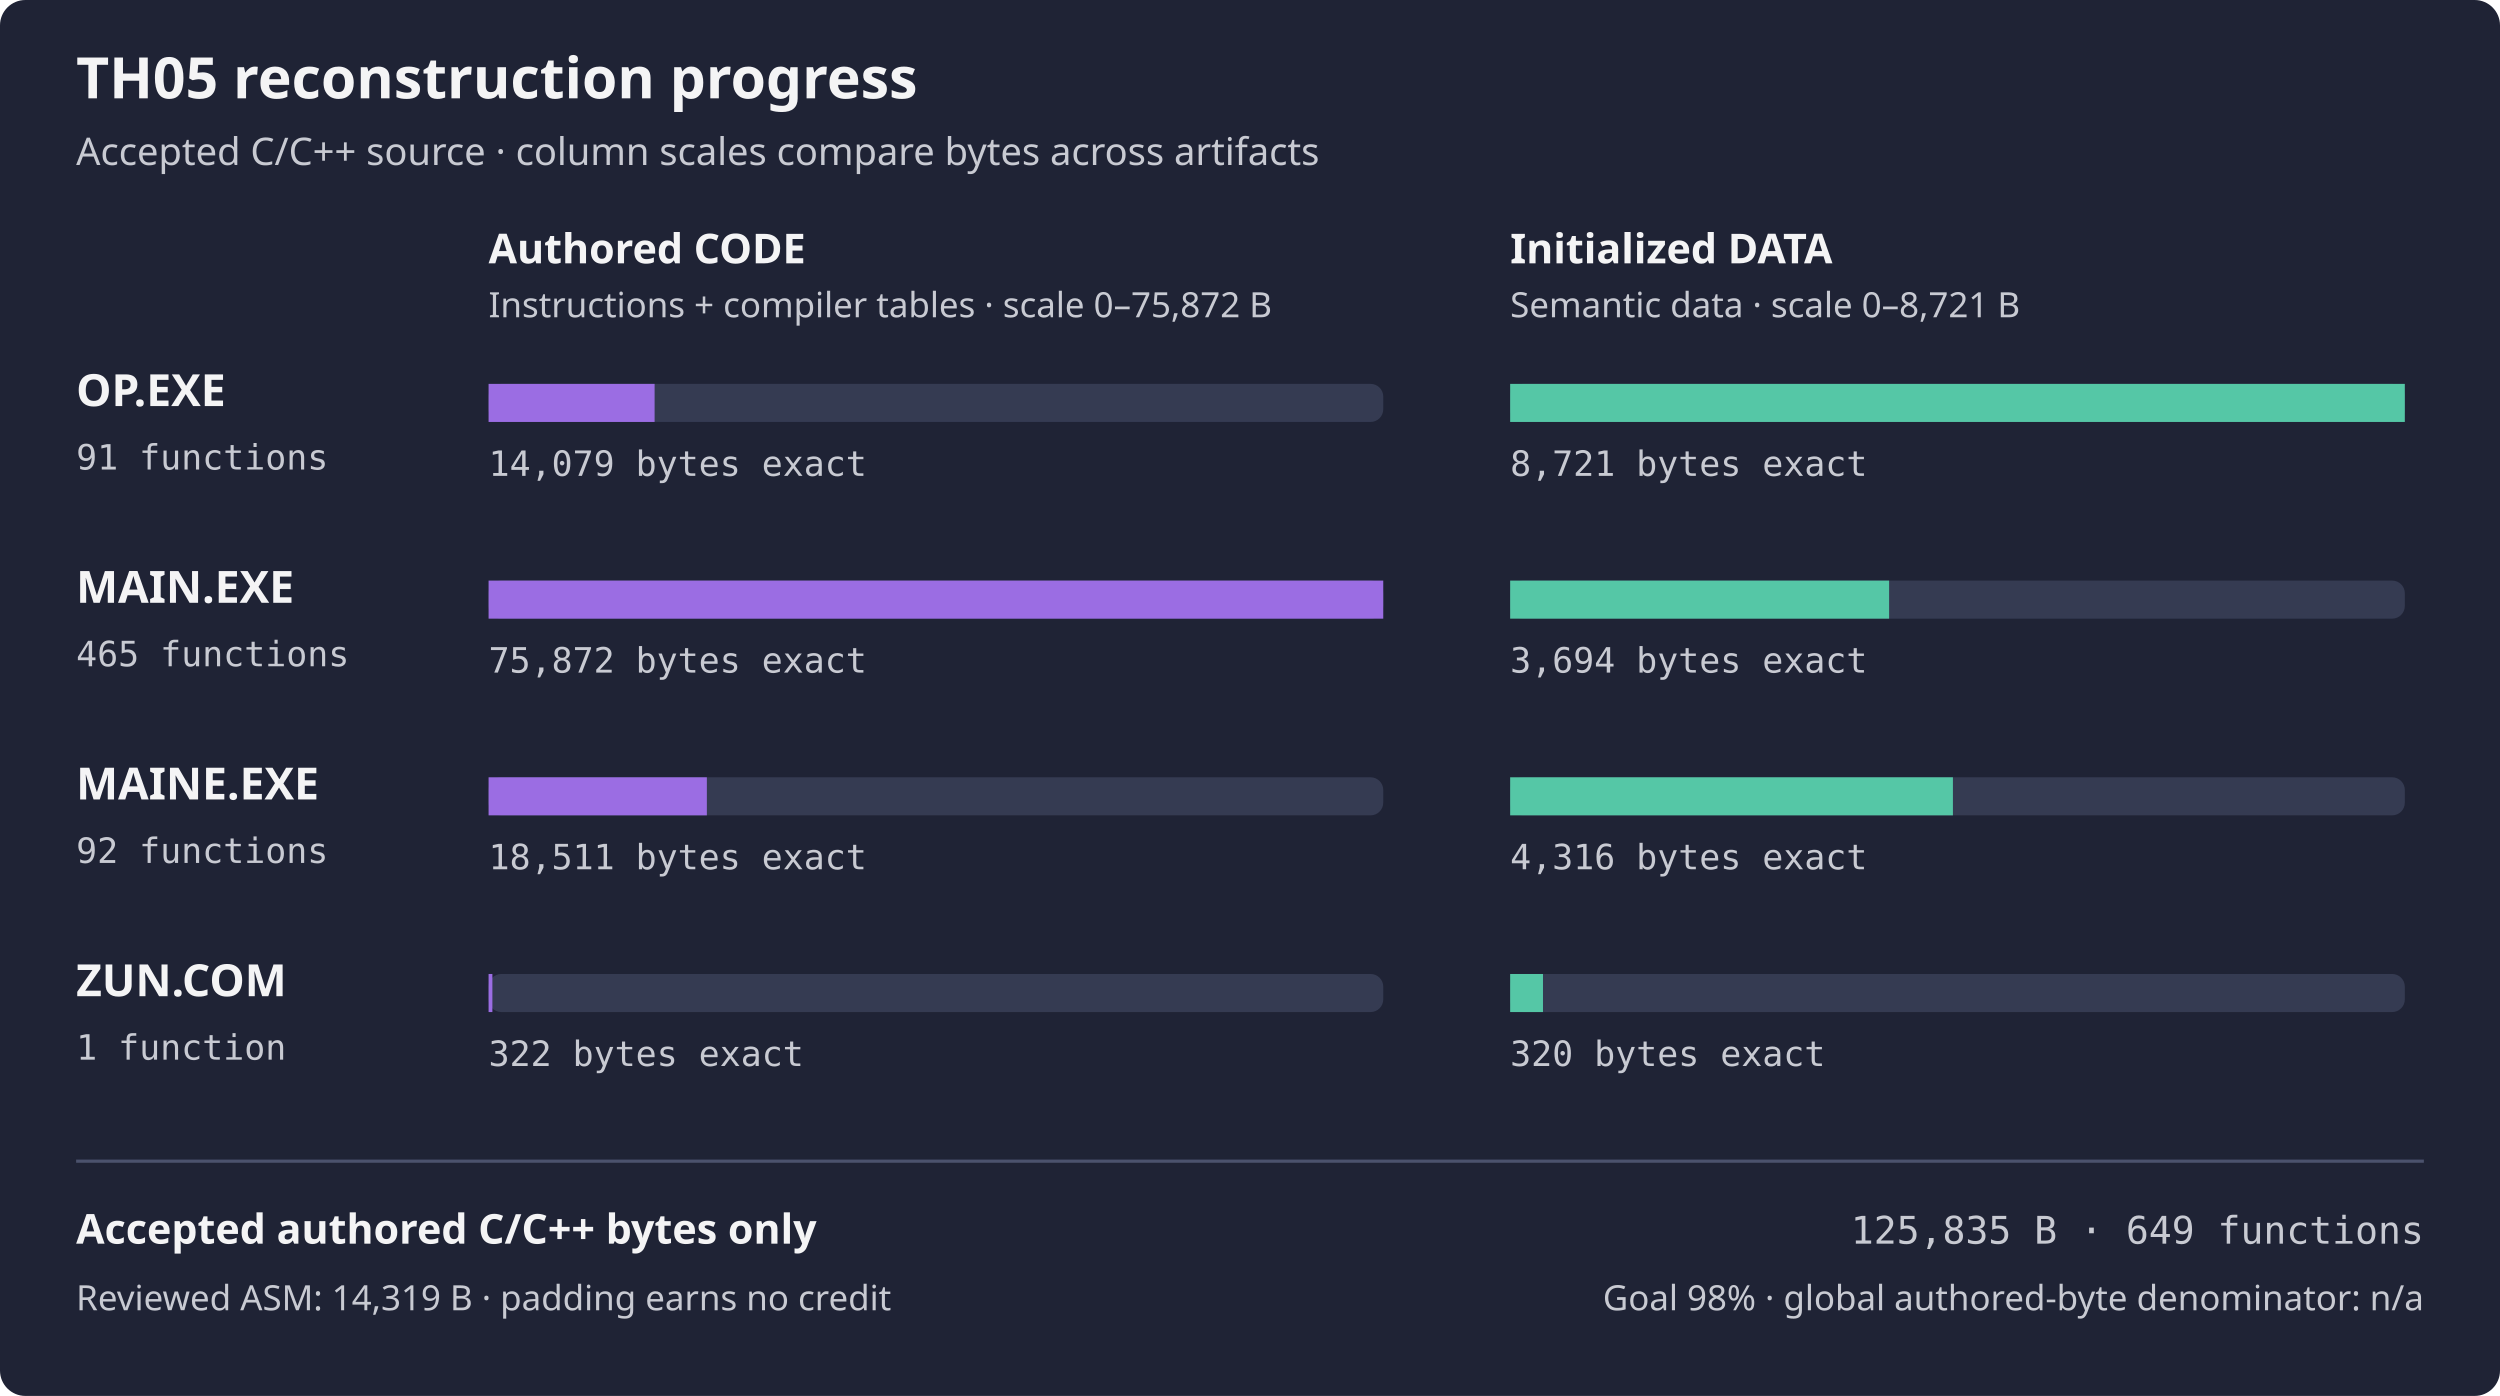
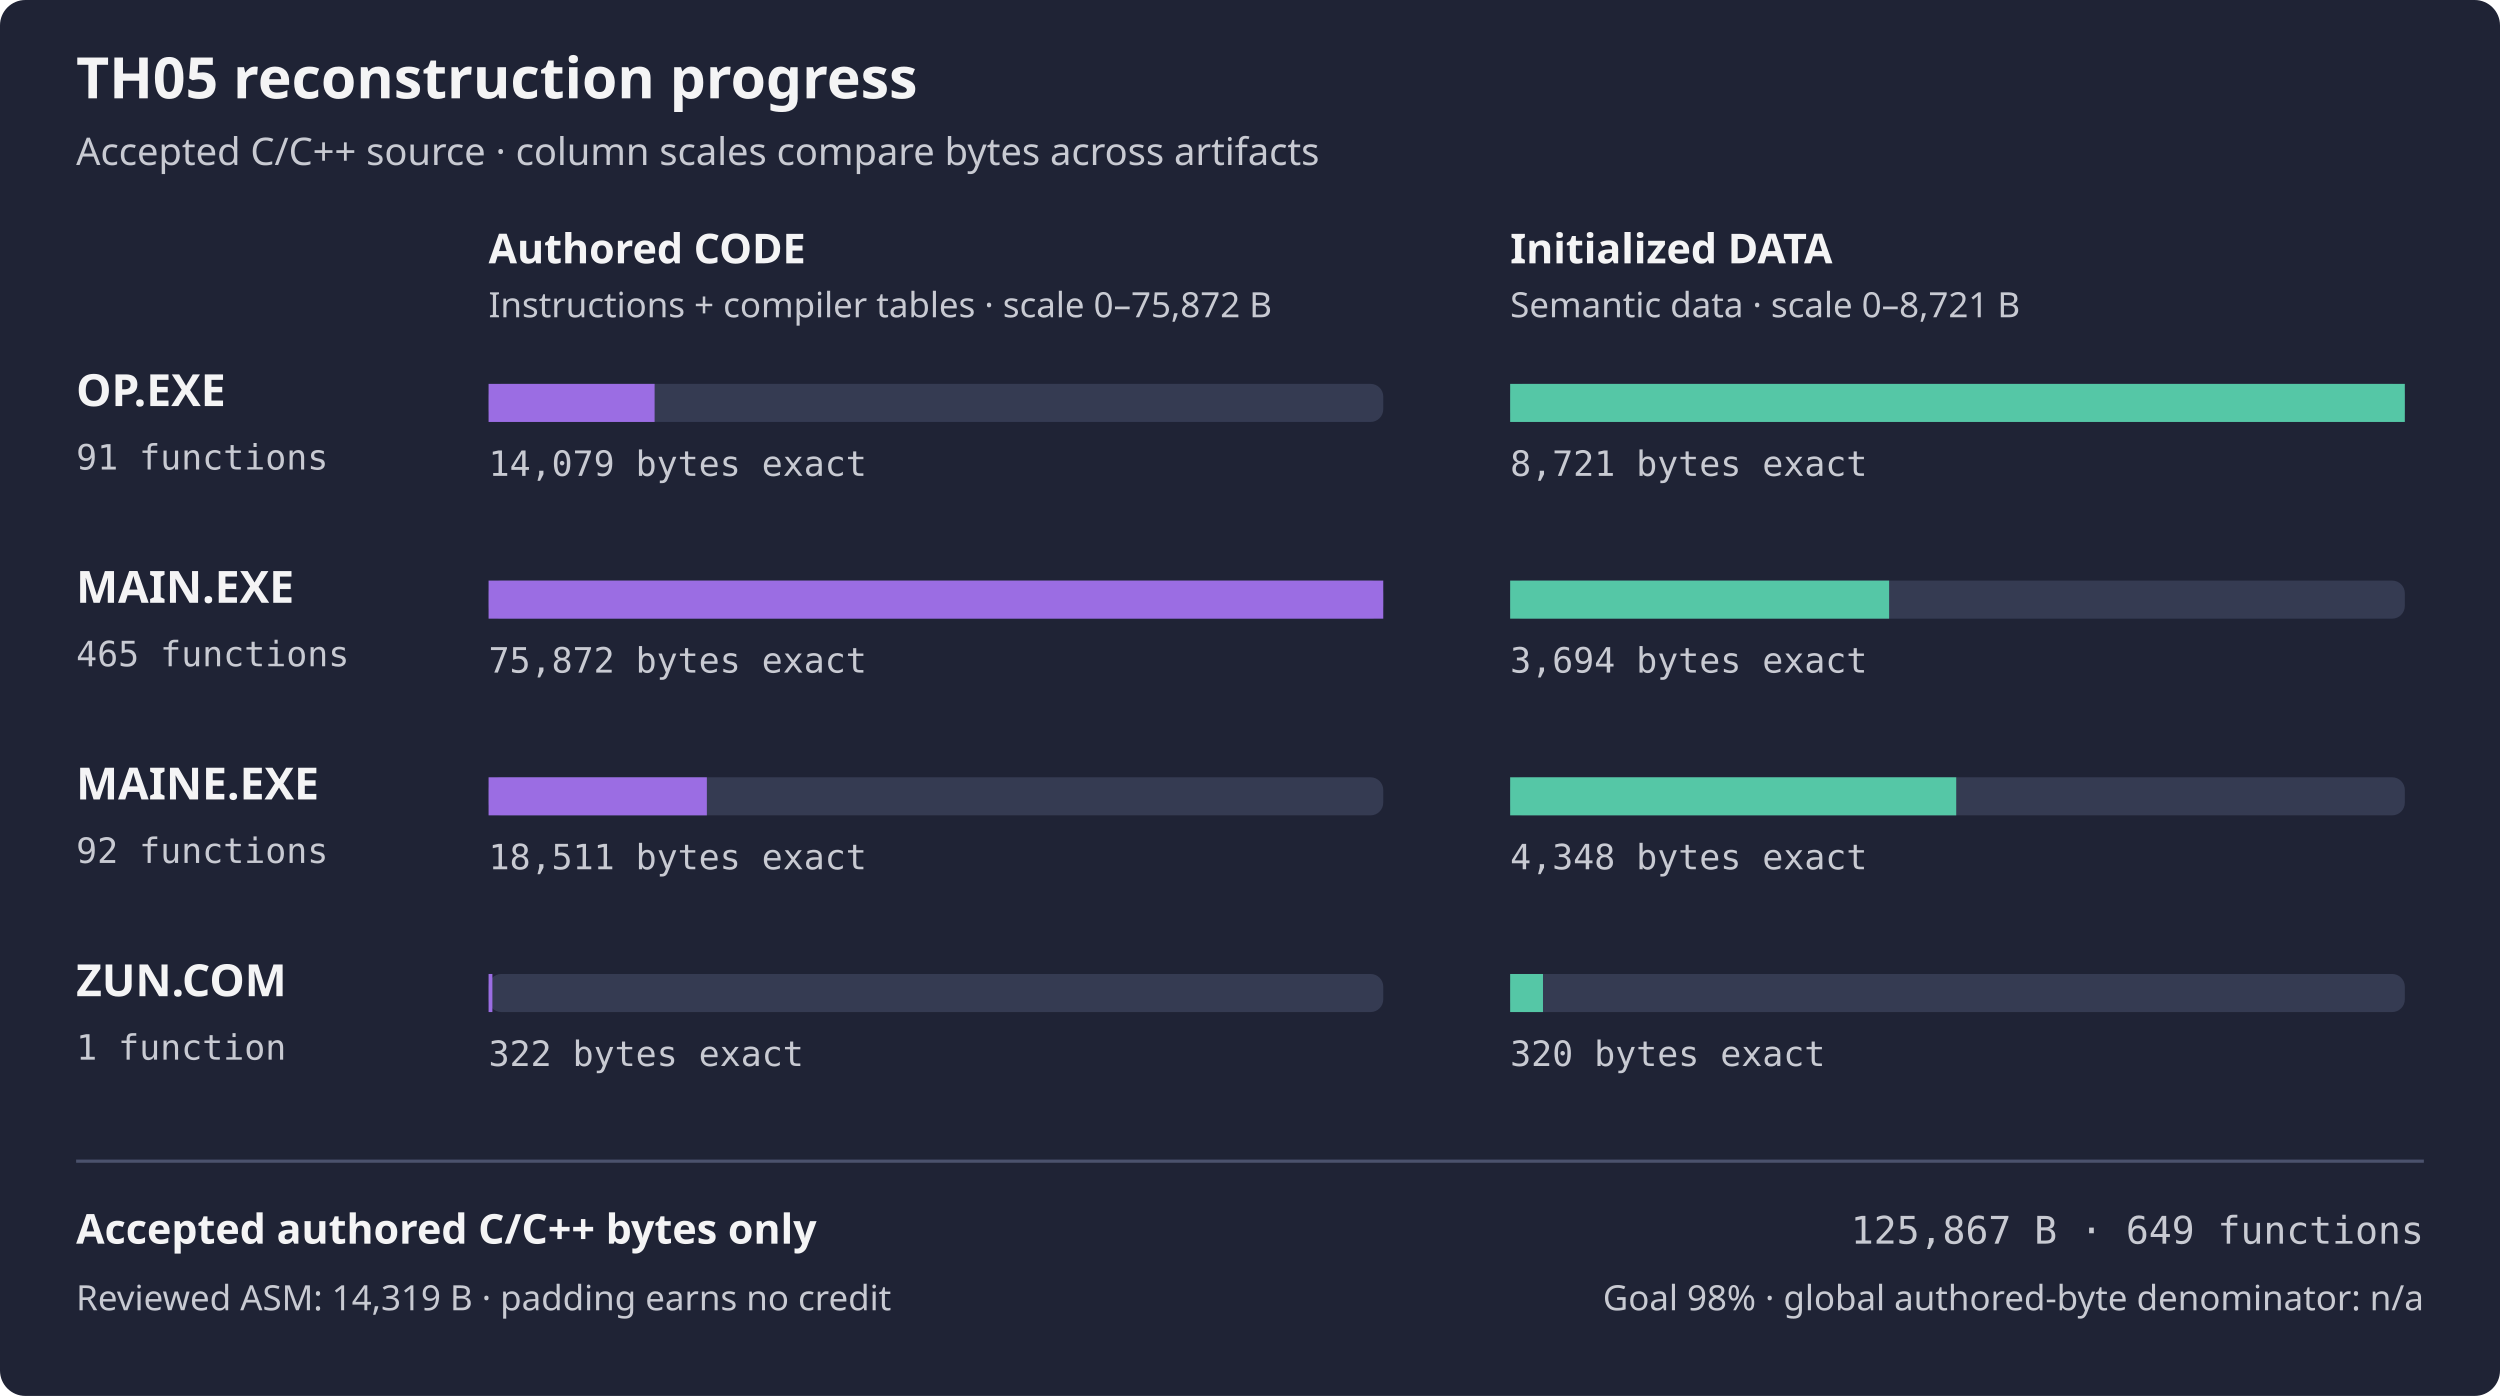
<svg xmlns="http://www.w3.org/2000/svg" width="788" height="440" viewBox="0 0 788 440" role="img" aria-labelledby="title desc">
  <rect width="788" height="440" rx="8" fill="#1f2335" />
  <text x="24" y="31" fill="#f4f4f5" font-family="sans-serif" font-size="18" font-weight="600">TH05 reconstruction progress</text>
  <text x="24" y="52" fill="#c8cad2" font-family="sans-serif" font-size="12">Accepted C/C++ source · column scales compare bytes across artifacts</text>
  <text x="154" y="83" fill="#f4f4f5" font-family="sans-serif" font-size="13" font-weight="600">Authored CODE</text>
  <text x="476" y="83" fill="#f4f4f5" font-family="sans-serif" font-size="13" font-weight="600">Initialized DATA</text>
  <text x="154" y="100" fill="#c8cad2" font-family="sans-serif" font-size="11">Instructions + compiler tables · scale 0–75,872 B</text>
  <text x="476" y="100" fill="#c8cad2" font-family="sans-serif" font-size="11">Semantic data · scale 0–8,721 B</text>
  <text x="24" y="128" fill="#f4f4f5" font-family="sans-serif" font-size="14" font-weight="600">OP.EXE</text>
  <text x="24" y="148" fill="#c8cad2" font-family="monospace" font-size="11">91 functions</text>
  <rect x="154" y="121" width="282" height="12" rx="4" fill="#353b52" />
  <rect x="154" y="121" width="52.33" height="12" fill="#9b6de3" />
  <rect x="476" y="121" width="282" height="12" rx="4" fill="#353b52" />
  <rect x="476" y="121" width="282.00" height="12" fill="#55c7a6" />
  <text x="154" y="150" fill="#c8cad2" font-family="monospace" font-size="11">14,079 bytes exact</text>
  <text x="476" y="150" fill="#c8cad2" font-family="monospace" font-size="11">8,721 bytes exact</text>
  <text x="24" y="190" fill="#f4f4f5" font-family="sans-serif" font-size="14" font-weight="600">MAIN.EXE</text>
  <text x="24" y="210" fill="#c8cad2" font-family="monospace" font-size="11">465 functions</text>
  <rect x="154" y="183" width="282" height="12" rx="4" fill="#353b52" />
  <rect x="154" y="183" width="282.00" height="12" fill="#9b6de3" />
  <rect x="476" y="183" width="282" height="12" rx="4" fill="#353b52" />
  <rect x="476" y="183" width="119.45" height="12" fill="#55c7a6" />
  <text x="154" y="212" fill="#c8cad2" font-family="monospace" font-size="11">75,872 bytes exact</text>
  <text x="476" y="212" fill="#c8cad2" font-family="monospace" font-size="11">3,694 bytes exact</text>
  <text x="24" y="252" fill="#f4f4f5" font-family="sans-serif" font-size="14" font-weight="600">MAINE.EXE</text>
  <text x="24" y="272" fill="#c8cad2" font-family="monospace" font-size="11">92 functions</text>
  <rect x="154" y="245" width="282" height="12" rx="4" fill="#353b52" />
  <rect x="154" y="245" width="68.80" height="12" fill="#9b6de3" />
  <rect x="476" y="245" width="282" height="12" rx="4" fill="#353b52" />
-   <rect x="476" y="245" width="139.56" height="12" fill="#55c7a6" />
+   <rect x="476" y="245" width="140.60" height="12" fill="#55c7a6" />
  <text x="154" y="274" fill="#c8cad2" font-family="monospace" font-size="11">18,511 bytes exact</text>
-   <text x="476" y="274" fill="#c8cad2" font-family="monospace" font-size="11">4,316 bytes exact</text>
+   <text x="476" y="274" fill="#c8cad2" font-family="monospace" font-size="11">4,348 bytes exact</text>
  <text x="24" y="314" fill="#f4f4f5" font-family="sans-serif" font-size="14" font-weight="600">ZUN.COM</text>
  <text x="24" y="334" fill="#c8cad2" font-family="monospace" font-size="11">1 function</text>
  <rect x="154" y="307" width="282" height="12" rx="4" fill="#353b52" />
  <rect x="154" y="307" width="1.20" height="12" fill="#9b6de3" />
  <rect x="476" y="307" width="282" height="12" rx="4" fill="#353b52" />
  <rect x="476" y="307" width="10.35" height="12" fill="#55c7a6" />
  <text x="154" y="336" fill="#c8cad2" font-family="monospace" font-size="11">322 bytes exact</text>
  <text x="476" y="336" fill="#c8cad2" font-family="monospace" font-size="11">320 bytes exact</text>
  <path d="M24 366 H764" stroke="#4b526d" />
  <text x="24" y="392" fill="#f4f4f5" font-family="sans-serif" font-size="13" font-weight="600">Accepted authored C/C++ bytes only</text>
-   <text x="764" y="392" fill="#c8cad2" font-family="monospace" text-anchor="end" font-size="12">125,835 B · 649 functions</text>
+   <text x="764" y="392" fill="#c8cad2" font-family="monospace" text-anchor="end" font-size="12">125,867 B · 649 functions</text>
  <text x="24" y="413" fill="#c8cad2" font-family="sans-serif" font-size="11">Reviewed ASM: 14,319 B · padding earns no credit</text>
  <text x="764" y="413" fill="#c8cad2" font-family="sans-serif" text-anchor="end" font-size="11">Goal 98% · global authored-byte denominator: n/a</text>
</svg>
